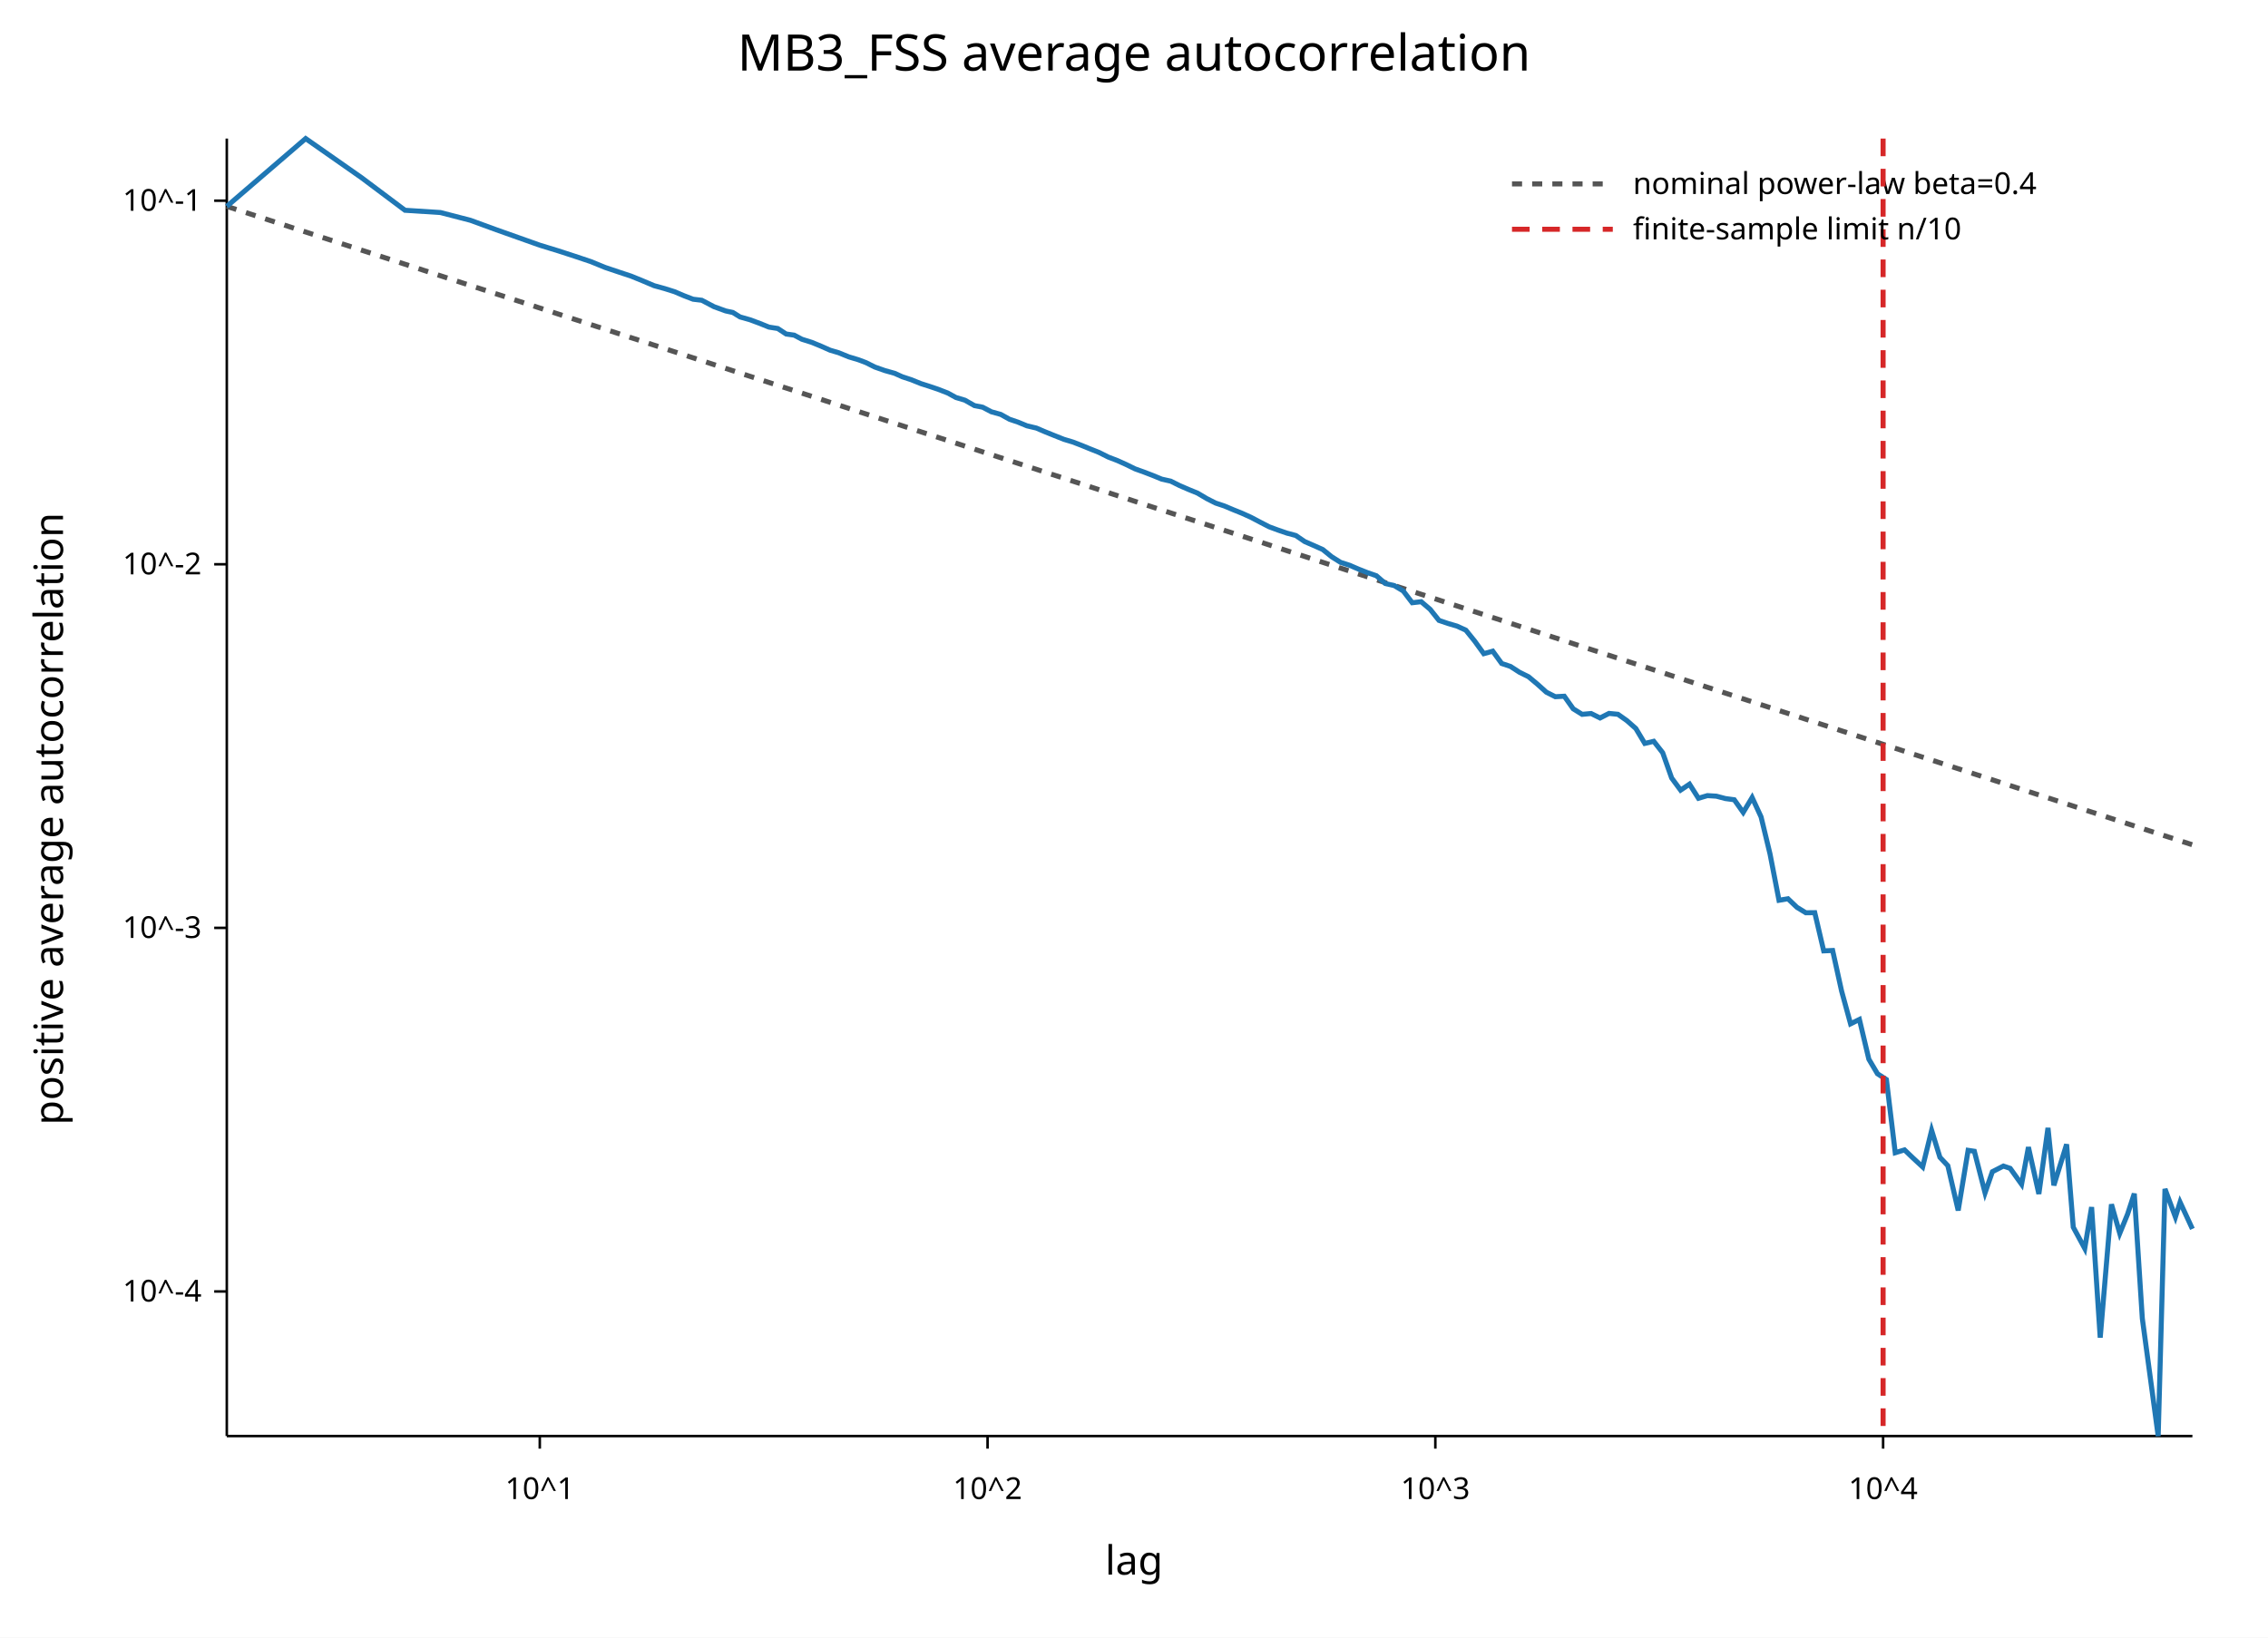
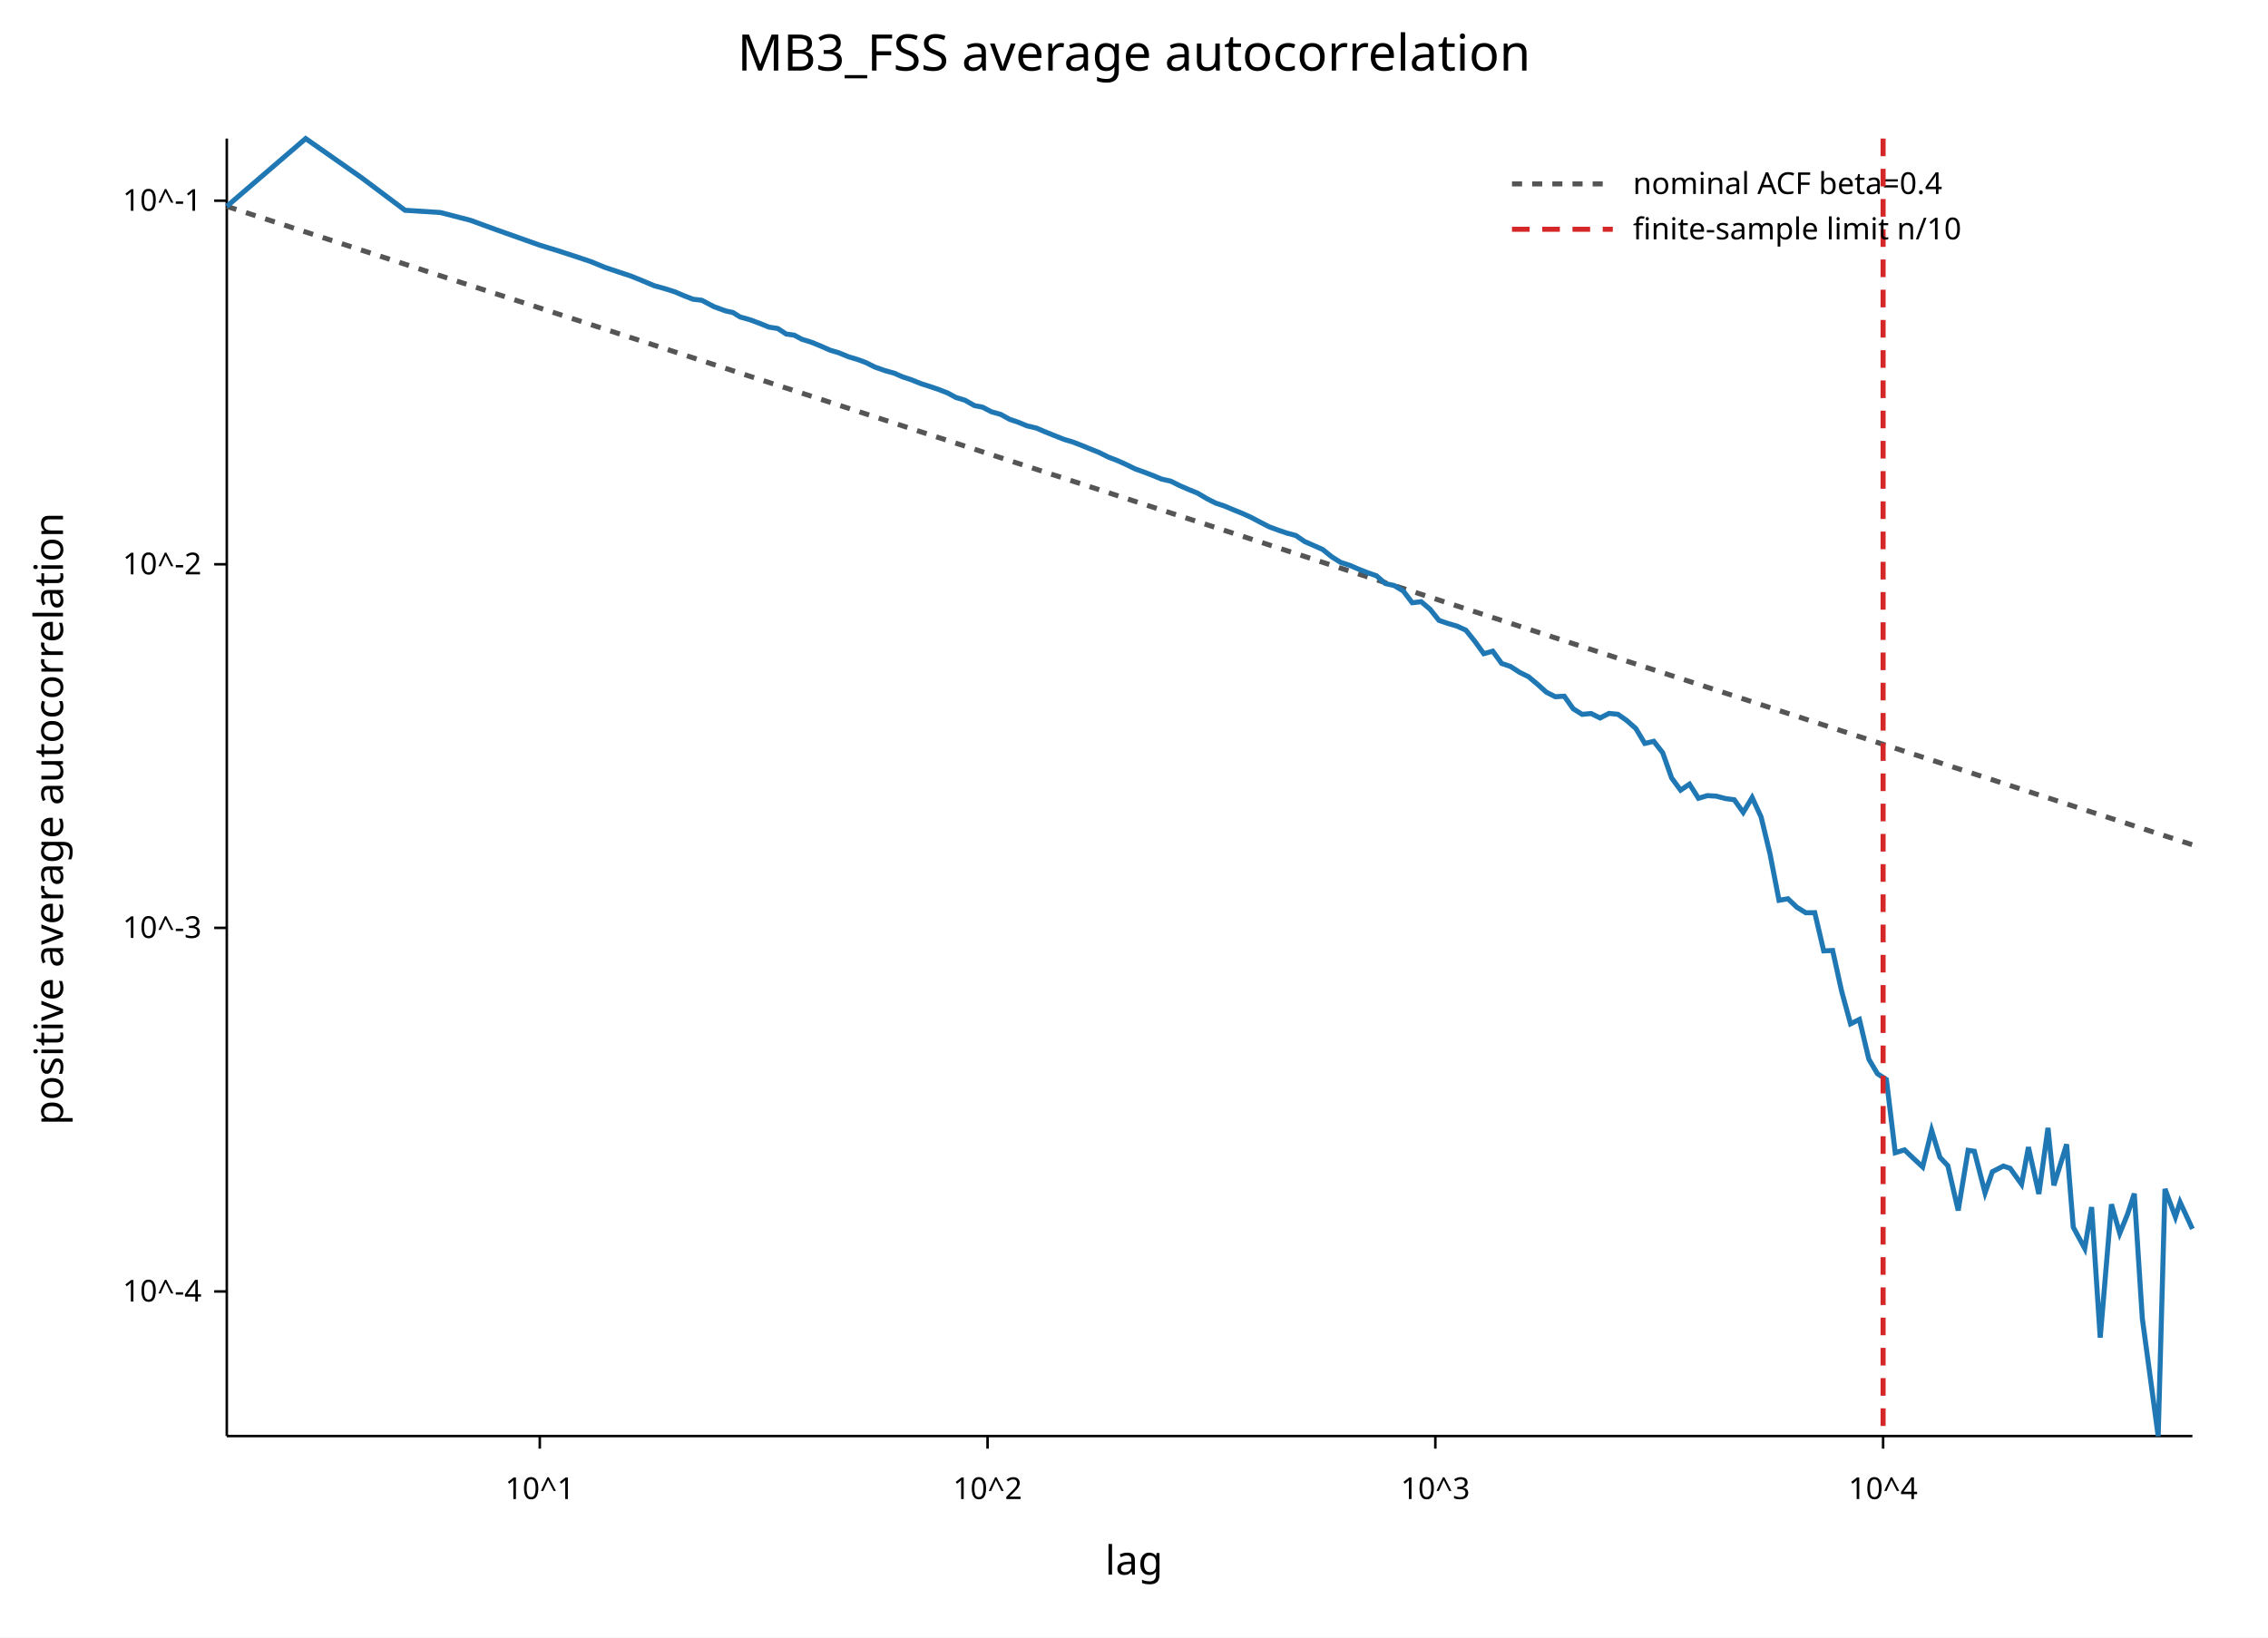
<svg xmlns="http://www.w3.org/2000/svg" width="900" height="650" viewBox="0 0 900 650">
  <rect width="100%" height="100%" fill="white" />
  <text x="450.0" y="28" text-anchor="middle" font-family="sans-serif" font-size="20">MB3_FSS average autocorrelation</text>
  <line x1="90" y1="570" x2="870" y2="570" stroke="black" />
  <line x1="90" y1="55" x2="90" y2="570" stroke="black" />
  <line x1="214.2" y1="570" x2="214.2" y2="575" stroke="black" />
  <text x="214.2" y="595" text-anchor="middle" font-family="sans-serif" font-size="12">10^1</text>
  <line x1="391.89" y1="570" x2="391.89" y2="575" stroke="black" />
  <text x="391.89" y="595" text-anchor="middle" font-family="sans-serif" font-size="12">10^2</text>
  <line x1="569.579" y1="570" x2="569.579" y2="575" stroke="black" />
  <text x="569.579" y="595" text-anchor="middle" font-family="sans-serif" font-size="12">10^3</text>
  <line x1="747.269" y1="570" x2="747.269" y2="575" stroke="black" />
  <text x="747.269" y="595" text-anchor="middle" font-family="sans-serif" font-size="12">10^4</text>
  <line x1="85" y1="512.61" x2="90" y2="512.61" stroke="black" />
  <text x="80" y="516.61" text-anchor="end" font-family="sans-serif" font-size="12">10^-4</text>
  <line x1="85" y1="368.292" x2="90" y2="368.292" stroke="black" />
  <text x="80" y="372.292" text-anchor="end" font-family="sans-serif" font-size="12">10^-3</text>
  <line x1="85" y1="223.974" x2="90" y2="223.974" stroke="black" />
  <text x="80" y="227.974" text-anchor="end" font-family="sans-serif" font-size="12">10^-2</text>
  <line x1="85" y1="79.656" x2="90" y2="79.656" stroke="black" />
  <text x="80" y="83.656" text-anchor="end" font-family="sans-serif" font-size="12">10^-1</text>
  <polyline fill="none" stroke="#555555" stroke-width="2" stroke-dasharray="4 4" points="90.0,81.91 121.29,92.08 143.49,99.29 160.71,104.88 174.78,109.45 186.68,113.32 196.98,116.66 206.07,119.62 214.2,122.26 221.55,124.65 228.27,126.83 234.45,128.84 240.17,130.69 245.49,132.42 250.47,134.04 255.15,135.56 259.56,137.0 263.73,138.35 267.69,139.64 271.45,140.86 275.04,142.03 278.48,143.14 283.33,144.72 287.94,146.21 290.85,147.16 293.66,148.07 297.67,149.38 301.51,150.62 305.15,151.81 308.64,152.94 311.96,154.02 315.16,155.06 318.22,156.05 322.13,157.32 325.85,158.53 329.4,159.69 332.79,160.79 336.83,162.1 340.68,163.35 343.62,164.3 347.14,165.45 351.16,166.76 354.99,168.0 358.05,168.99 361.55,170.13 365.45,171.4 368.65,172.44 372.21,173.59 376.1,174.86 379.34,175.91 382.89,177.06 386.7,178.3 389.93,179.35 393.41,180.48 397.1,181.68 400.63,182.83 404.0,183.92 407.54,185.07 411.23,186.27 414.76,187.42 418.4,188.6 422.14,189.81 425.7,190.97 429.11,192.08 432.6,193.21 436.16,194.37 439.77,195.54 443.42,196.73 446.9,197.86 450.41,199.0 453.95,200.15 457.49,201.3 461.03,202.45 464.57,203.6 468.1,204.75 471.61,205.89 475.23,207.06 478.82,208.23 482.36,209.38 485.87,210.52 489.33,211.64 492.85,212.79 496.41,213.94 500.01,215.11 503.63,216.29 507.18,217.44 510.65,218.57 514.21,219.72 517.76,220.88 521.3,222.03 524.9,223.2 528.46,224.36 532.0,225.5 535.55,226.66 539.13,227.82 542.65,228.97 546.18,230.11 549.75,231.27 553.31,232.43 556.85,233.58 560.41,234.73 563.97,235.89 567.5,237.04 571.02,238.18 574.58,239.34 578.15,240.5 581.69,241.65 585.23,242.8 588.8,243.96 592.36,245.11 595.9,246.26 599.43,247.41 602.99,248.57 606.54,249.72 610.09,250.87 613.63,252.03 617.19,253.18 620.75,254.34 624.29,255.49 627.83,256.64 631.39,257.8 634.95,258.95 638.49,260.1 642.04,261.25 645.59,262.41 649.14,263.56 652.69,264.71 656.25,265.87 659.8,267.02 663.35,268.18 666.9,269.33 670.44,270.48 673.99,271.64 677.54,272.79 681.09,273.94 684.65,275.1 688.2,276.25 691.75,277.4 695.29,278.56 698.84,279.71 702.39,280.86 705.95,282.02 709.5,283.17 713.05,284.32 716.6,285.48 720.14,286.63 723.69,287.78 727.24,288.93 730.79,290.09 734.35,291.24 737.86,292.38 741.61,293.6 745.03,294.71 748.58,295.87 752.08,297.0 755.77,298.2 759.02,299.26 762.96,300.54 766.52,301.69 769.81,302.76 772.95,303.78 777.06,305.12 781.0,306.4 783.47,307.2 787.72,308.58 790.62,309.52 795.0,310.95 797.7,311.82 802.21,313.29 804.93,314.17 809.07,315.52 812.69,316.69 815.03,317.45 820.08,319.09 822.72,319.95 827.28,321.44 830.0,322.32 833.42,323.43 837.88,324.88 841.17,325.95 844.27,326.95 846.94,327.82 850.13,328.86 856.42,330.9 859.12,331.78 863.26,333.12 865.11,333.73 870.0,335.31" />
  <line x1="600" y1="73" x2="640" y2="73" stroke="#555555" stroke-width="2" stroke-dasharray="4 4" />
-   <text x="648" y="77" font-family="sans-serif" font-size="12">nominal power-law beta=0.4</text>
+   <text x="648" y="77" font-family="sans-serif" font-size="12">nominal ACF beta=0.4</text>
  <polyline fill="none" stroke="#1f77b4" stroke-width="2" points="90.0,81.91 121.29,55.0 143.49,70.54 160.71,83.46 174.78,84.36 186.68,87.44 196.98,91.21 206.07,94.43 214.2,97.32 221.55,99.57 228.27,101.76 234.45,103.83 240.17,106.17 245.49,107.96 250.47,109.61 255.15,111.52 259.56,113.39 263.73,114.54 267.69,115.79 271.45,117.39 275.04,118.77 278.48,119.18 283.33,121.73 287.94,123.41 290.85,124.05 293.66,125.8 297.67,126.94 301.51,128.37 305.15,129.84 308.64,130.39 311.96,132.57 315.16,133.03 318.22,134.66 322.13,135.89 325.85,137.42 329.4,139.0 332.79,140.0 336.83,141.65 340.68,142.81 343.62,143.92 347.14,145.68 351.16,147.1 354.99,148.17 358.05,149.55 361.55,150.7 365.45,152.27 368.65,153.29 372.21,154.49 376.1,156.0 379.34,157.78 382.89,158.84 386.7,161.0 389.93,161.63 393.41,163.45 397.1,164.48 400.63,166.43 404.0,167.57 407.54,169.03 411.23,169.9 414.76,171.41 418.4,172.88 422.14,174.37 425.7,175.44 429.11,176.75 432.6,178.18 436.16,179.6 439.77,181.41 443.42,182.81 446.9,184.38 450.41,186.1 453.95,187.37 457.49,188.73 461.03,190.19 464.57,190.98 468.1,192.74 471.61,194.26 475.23,195.74 478.82,197.87 482.36,199.67 485.87,200.84 489.33,202.3 492.85,203.72 496.41,205.33 500.01,207.23 503.63,209.1 507.18,210.41 510.65,211.6 514.21,212.55 517.76,214.97 521.3,216.51 524.9,218.12 528.46,221.0 532.0,223.23 535.55,224.37 539.13,225.91 542.65,227.3 546.18,228.52 549.75,231.63 553.31,232.44 556.85,234.58 560.41,239.24 563.97,238.83 567.5,241.84 571.02,246.25 574.58,247.46 578.15,248.51 581.69,250.13 585.23,254.52 588.8,259.46 592.36,258.46 595.9,263.35 599.43,264.54 602.99,266.85 606.54,268.6 610.09,271.57 613.63,274.75 617.19,276.54 620.75,276.35 624.29,281.34 627.83,283.54 631.39,283.21 634.95,284.98 638.49,283.17 642.04,283.52 645.59,286.03 649.14,289.16 652.69,295.08 656.25,294.24 659.8,298.78 663.35,308.81 666.9,313.62 670.44,311.25 673.99,316.85 677.54,315.8 681.09,316.02 684.65,316.96 688.2,317.44 691.75,322.46 695.29,316.56 698.84,324.25 702.39,338.96 705.95,357.34 709.5,356.73 713.05,360.12 716.6,362.3 720.14,362.26 723.69,377.42 727.24,377.27 730.79,393.37 734.35,406.38 737.86,404.64 741.61,420.43 745.03,426.2 748.58,428.5 752.08,457.54 755.77,456.42 759.02,459.54 762.96,463.18 766.52,448.67 769.81,459.37 772.95,462.69 777.06,480.46 781.0,456.59 783.47,456.96 787.72,473.48 790.62,465.08 795.0,462.84 797.7,463.75 802.21,470.06 804.93,455.33 809.07,473.9 812.69,447.68 815.03,470.5 820.08,454.2 822.72,487.1 827.28,495.54 830.0,479.12 833.42,530.95 837.88,478.02 841.17,489.55 844.27,481.94 846.94,473.77 850.13,523.34 856.42,570.0 859.12,471.91 863.26,483.08 865.11,477.18 870.0,487.78" />
  <line x1="747.26" y1="55" x2="747.26" y2="570" stroke="#d62728" stroke-width="2" stroke-dasharray="7 5" />
  <line x1="600" y1="91" x2="640" y2="91" stroke="#d62728" stroke-width="2" stroke-dasharray="7 5" />
  <text x="648" y="95" font-family="sans-serif" font-size="12">finite-sample limit n/10</text>
  <text x="450.0" y="625" text-anchor="middle" font-family="sans-serif" font-size="16">lag</text>
  <text x="25" y="325.0" transform="rotate(-90 25 325.0)" text-anchor="middle" font-family="sans-serif" font-size="16">positive average autocorrelation</text>
</svg>
